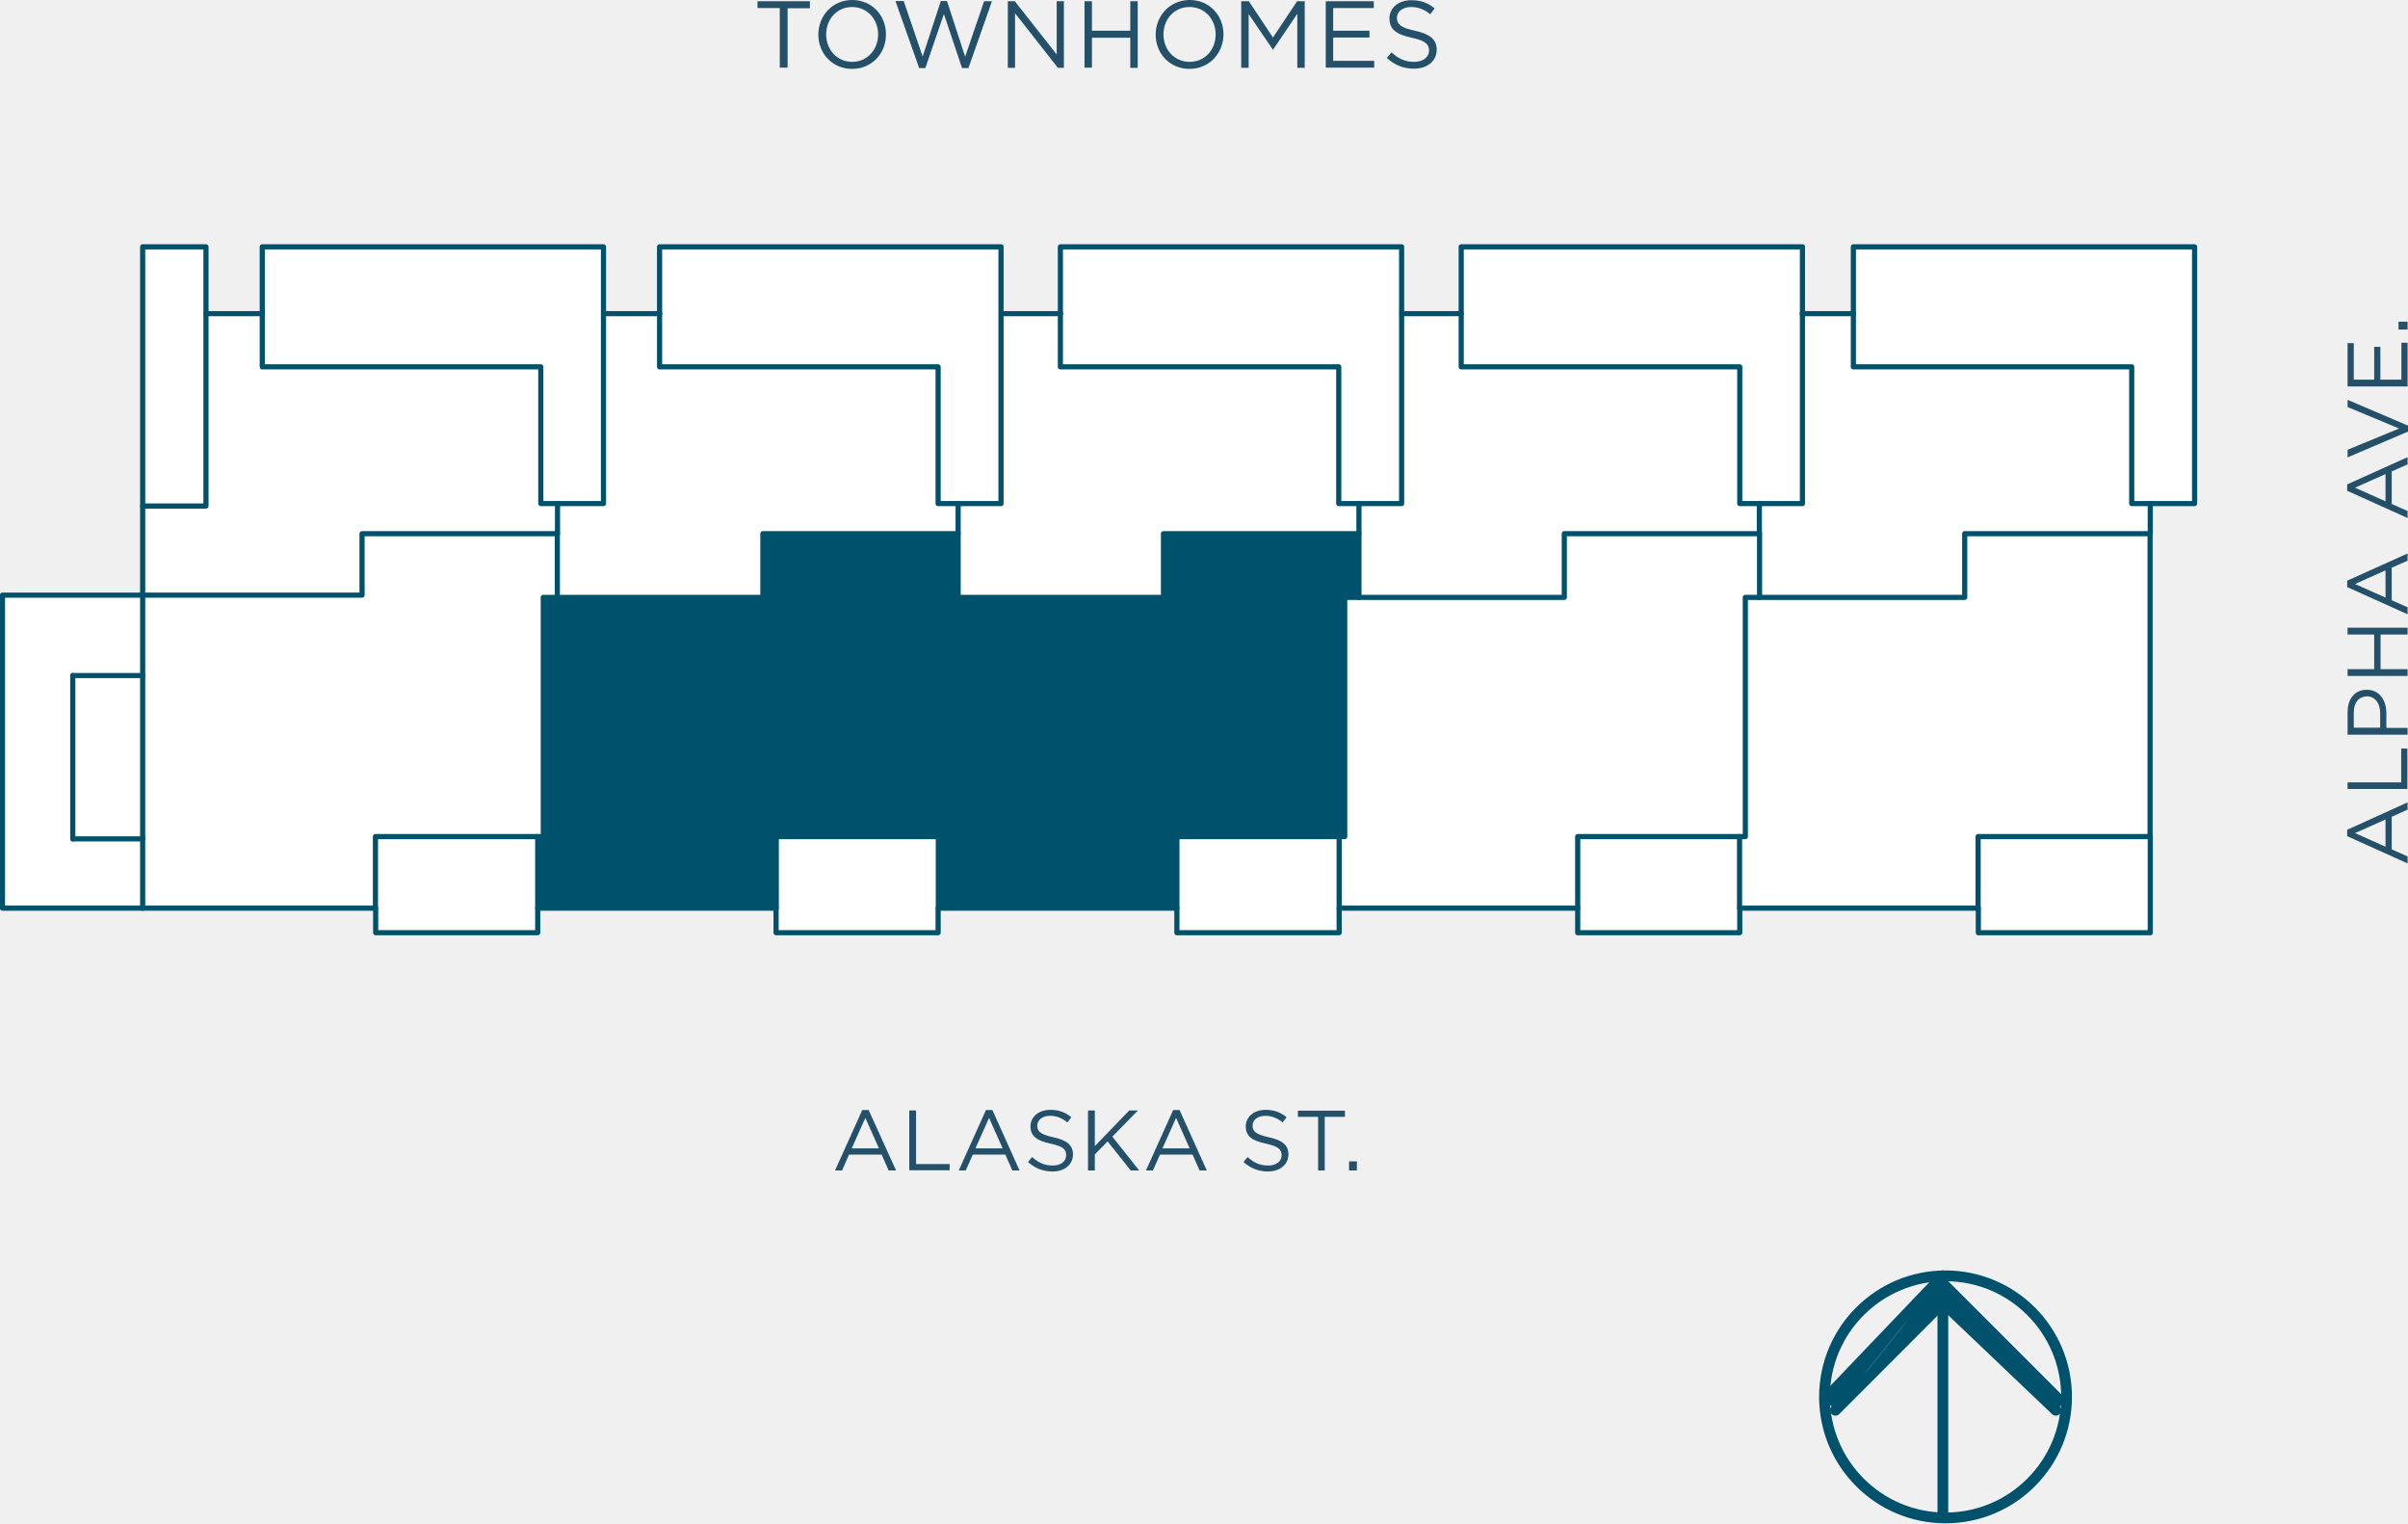
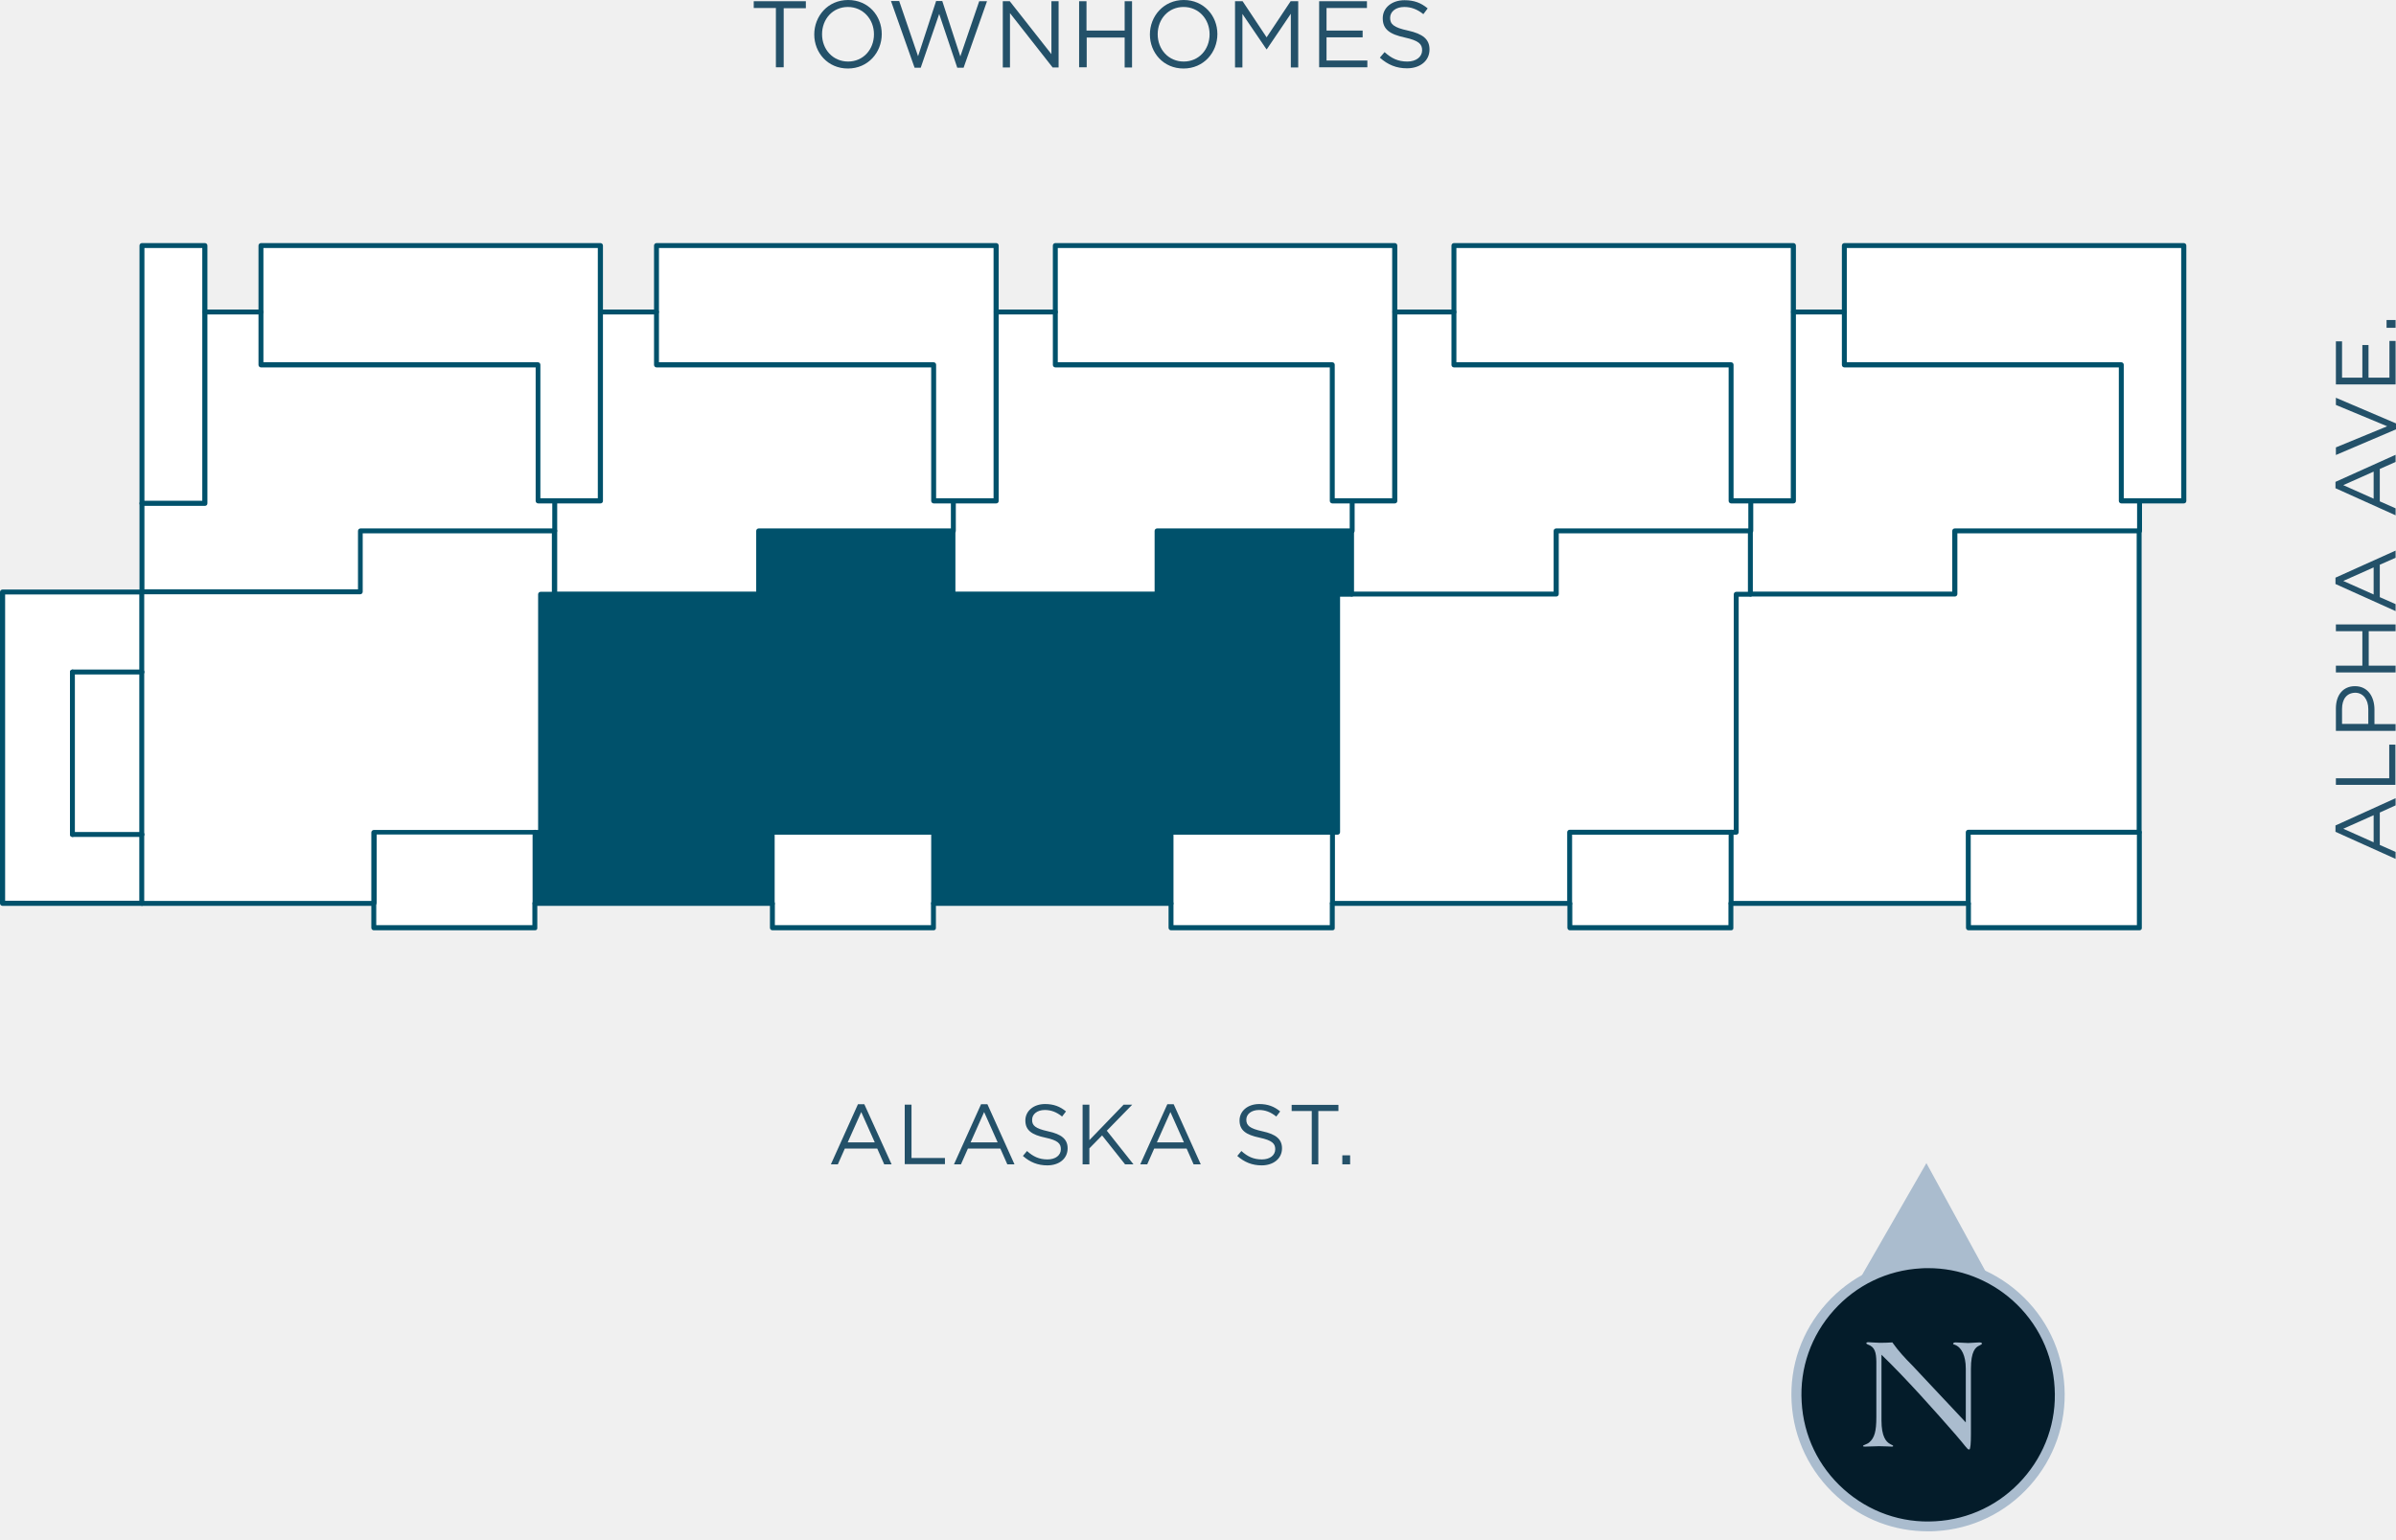
- <svg xmlns="http://www.w3.org/2000/svg" version="1.1" id="Layer_1" x="0px" y="0px" viewBox="0 0 116.79 73.87" style="enable-background:new 0 0 116.79 73.87;" xml:space="preserve">
+ <svg xmlns="http://www.w3.org/2000/svg" xmlns:xlink="http://www.w3.org/1999/xlink" version="1.1" id="Layer_1" x="0px" y="0px" viewBox="0 0 116.79 75.07" style="enable-background:new 0 0 116.79 75.07;" xml:space="preserve">
  <style type="text/css">
- 	.st0{fill:none;stroke:#00516B;stroke-width:0.522;stroke-linecap:round;stroke-linejoin:round;stroke-miterlimit:10;}
- 	.st1{fill:#00516B;}
- 	.st2{fill:none;stroke:#00516B;stroke-width:0;stroke-linecap:round;stroke-miterlimit:10;}
- 	.st3{fill:#245169;}
- 	.st4{fill:#FFFFFF;}
- 	.st5{fill:none;stroke:#00516B;stroke-width:0.25;stroke-linecap:round;stroke-linejoin:round;stroke-miterlimit:10;}
+ 	.st0{fill:#AABCCE;}
+ 	.st1{fill:#041C2A;}
+ 	.st2{enable-background:new    ;}
+ 	.st3{clip-path:url(#SVGID_2_);}
+ 	.st4{fill:#245169;}
+ 	.st5{fill:#FFFFFF;}
+ 	.st6{fill:#00516B;}
</style>
-   <line class="st0" x1="94.23" y1="73.6" x2="94.23" y2="61.87" />
-   <line class="st0" x1="99.71" y1="68.39" x2="94.23" y2="63.17" />
-   <path class="st1" d="M94.23,61.87l5.48,6.52l-5.48-5.21V61.87z M100.23,67.87l-6-6l5.48,6.52L100.23,67.87z" />
-   <path class="st2" d="M94.23,61.87l5.48,6.52l-5.48-5.21V61.87z M100.23,67.87l-6-6l5.48,6.52L100.23,67.87z" />
  <g>
-     <path class="st0" d="M94.36,61.87c-3.24,0-5.87,2.63-5.87,5.87c0,3.24,2.63,5.87,5.87,5.87c3.24,0,5.87-2.63,5.87-5.87   C100.23,64.5,97.6,61.87,94.36,61.87" />
-     <line class="st0" x1="94.23" y1="61.87" x2="88.5" y2="67.87" />
-     <line class="st0" x1="89.02" y1="68.39" x2="94.23" y2="63.17" />
-     <path class="st1" d="M94.23,61.87l-5.21,6.52l5.21-5.21V61.87z M88.5,67.87l5.74-6l-5.21,6.52L88.5,67.87z" />
-     <path class="st2" d="M94.23,61.87l-5.21,6.52l5.21-5.21V61.87z M88.5,67.87l5.74-6l-5.21,6.52L88.5,67.87z" />
+     <g>
+       <g>
+         <g>
+           <polygon class="st0" points="93.9,56.7 90.72,62.23 96.96,62.3     " />
+         </g>
+         <g>
+           <path class="st1" d="M94.05,61.62c3.55,0.04,6.39,2.94,6.35,6.48c-0.04,3.55-2.94,6.39-6.48,6.35      c-3.55-0.04-6.39-2.94-6.35-6.48C87.59,64.44,90.5,61.58,94.05,61.62" />
+         </g>
+       </g>
+       <g class="st2">
+         <path class="st0" d="M91.46,66.37c-0.01-0.42-0.06-0.71-0.42-0.83c-0.04-0.02-0.07-0.04-0.07-0.05c0-0.03,0.02-0.06,0.1-0.06     c0.08,0,0.39,0.03,0.58,0.03c0.2,0,0.42-0.01,0.59-0.02c0.28,0.4,0.61,0.76,0.96,1.11l2.62,2.79v-2.62c0-0.67-0.23-1-0.44-1.12     c-0.1-0.06-0.18-0.06-0.18-0.09c0-0.04,0.05-0.07,0.13-0.07c0.12,0,0.46,0.03,0.61,0.03c0.16,0,0.38-0.03,0.54-0.03     c0.11,0,0.13,0.04,0.13,0.06c0,0.02-0.04,0.05-0.12,0.09c-0.2,0.08-0.42,0.29-0.42,1.14v3.18c0,0.42-0.02,0.75-0.08,0.75h-0.02     c-0.08,0-0.17-0.18-0.66-0.74c-0.96-1.1-2.37-2.69-3.6-3.88v3.2c0,0.8,0.23,1.04,0.4,1.14c0.11,0.07,0.17,0.07,0.17,0.11     c0,0.02-0.02,0.03-0.06,0.03c-0.09,0-0.35-0.02-0.63-0.02c-0.16,0-0.6,0.02-0.69,0.02c-0.06,0-0.09-0.01-0.09-0.03     c0-0.05,0.2-0.08,0.31-0.18c0.25-0.22,0.34-0.53,0.34-1.23V66.37z" />
+       </g>
+     </g>
+     <g>
+       <g>
+         <defs>
+           <rect id="SVGID_1_" x="87.13" y="56.68" transform="matrix(0.9985 -0.0553 0.0553 0.9985 -3.4893 5.2904)" width="13.46" height="18.04" />
+         </defs>
+         <clipPath id="SVGID_2_">
+           <use xlink:href="#SVGID_1_" style="overflow:visible;" />
+         </clipPath>
+         <g class="st3">
+           <path class="st0" d="M93.97,74.65c-1.64,0-3.2-0.59-4.43-1.7c-1.32-1.19-2.11-2.82-2.21-4.59c-0.1-1.78,0.5-3.48,1.69-4.81      c1.19-1.33,2.82-2.11,4.59-2.21l0.01,0.24l-0.01-0.24c1.77-0.09,3.48,0.5,4.81,1.69c1.33,1.19,2.11,2.82,2.21,4.59      c0.1,1.77-0.5,3.48-1.69,4.81c-1.19,1.33-2.82,2.11-4.59,2.21C94.22,74.65,94.1,74.65,93.97,74.65z M93.99,61.82      c-0.12,0-0.23,0-0.35,0.01c-1.65,0.09-3.16,0.82-4.26,2.05c-1.1,1.23-1.66,2.81-1.56,4.46c0.09,1.65,0.82,3.16,2.05,4.26      s2.82,1.66,4.46,1.56c1.65-0.09,3.16-0.82,4.26-2.05c1.1-1.23,1.66-2.81,1.56-4.46c-0.09-1.65-0.82-3.16-2.05-4.26      C96.96,62.38,95.51,61.82,93.99,61.82z" />
+         </g>
+       </g>
+     </g>
  </g>
  <g>
-     <path class="st3" d="M38.19,3.28h-0.37V0.39h-1.08V0.06h2.54v0.34h-1.08V3.28z" />
-     <path class="st3" d="M41.33,3.34c-0.98,0-1.64-0.77-1.64-1.66S40.35,0,41.33,0s1.64,0.77,1.64,1.66   C42.98,2.56,42.31,3.34,41.33,3.34z M41.33,0.34c-0.74,0-1.26,0.59-1.26,1.33S40.6,3,41.33,3s1.26-0.59,1.26-1.33   S42.06,0.34,41.33,0.34z" />
-     <path class="st3" d="M45.63,0.05h0.3l0.88,2.7l0.92-2.69h0.38L46.97,3.3h-0.31l-0.88-2.62L44.88,3.3h-0.3l-1.15-3.25h0.4l0.92,2.69   L45.63,0.05z" />
-     <path class="st3" d="M51.24,0.06h0.36v3.23h-0.29l-2.08-2.65v2.65h-0.35V0.06h0.34l2.03,2.58V0.06z" />
-     <path class="st3" d="M52.96,1.83v1.45H52.6V0.06h0.36v1.43h1.86V0.06h0.36v3.23h-0.36V1.83H52.96z" />
-     <path class="st3" d="M57.69,3.34c-0.98,0-1.64-0.77-1.64-1.66S56.72,0,57.7,0s1.64,0.77,1.64,1.66   C59.34,2.56,58.67,3.34,57.69,3.34z M57.69,0.34c-0.74,0-1.26,0.59-1.26,1.33S56.96,3,57.7,3s1.26-0.59,1.26-1.33   S58.43,0.34,57.69,0.34z" />
-     <path class="st3" d="M61.75,2.4h-0.02l-1.17-1.72v2.61H60.2V0.06h0.37l1.17,1.76l1.17-1.76h0.37v3.23h-0.36V0.67L61.75,2.4z" />
-     <path class="st3" d="M66.63,0.39h-1.97v1.1h1.76v0.33h-1.76v1.13h1.99v0.33h-2.35V0.06h2.33V0.39z" />
-     <path class="st3" d="M68.63,1.49c0.72,0.16,1.05,0.42,1.05,0.92c0,0.56-0.46,0.92-1.1,0.92c-0.51,0-0.93-0.17-1.32-0.52l0.23-0.27   C67.83,2.85,68.15,3,68.59,3c0.43,0,0.72-0.23,0.72-0.55c0-0.3-0.16-0.47-0.84-0.62c-0.74-0.16-1.08-0.4-1.08-0.94   c0-0.52,0.45-0.88,1.06-0.88c0.47,0,0.81,0.13,1.13,0.4l-0.21,0.28c-0.3-0.24-0.6-0.35-0.93-0.35c-0.42,0-0.69,0.23-0.69,0.53   C67.76,1.17,67.92,1.34,68.63,1.49z" />
-   </g>
-   <g>
-     <path class="st3" d="M43.46,56.76H43.1l-0.34-0.77h-1.58l-0.34,0.77H40.5l1.32-2.93h0.31L43.46,56.76z M41.97,54.21l-0.66,1.48   h1.32L41.97,54.21z" />
-     <path class="st3" d="M44.1,53.85h0.33v2.6h1.63v0.3H44.1V53.85z" />
-     <path class="st3" d="M49.45,56.76H49.1l-0.34-0.77h-1.58l-0.34,0.77H46.5l1.32-2.93h0.31L49.45,56.76z M47.97,54.21l-0.66,1.48   h1.32L47.97,54.21z" />
-     <path class="st3" d="M51.09,55.15c0.65,0.14,0.95,0.38,0.95,0.83c0,0.5-0.41,0.83-0.99,0.83c-0.46,0-0.84-0.15-1.19-0.46l0.2-0.24   c0.3,0.27,0.59,0.41,1,0.41c0.39,0,0.65-0.2,0.65-0.5c0-0.27-0.14-0.43-0.75-0.56c-0.67-0.14-0.98-0.36-0.98-0.84   c0-0.46,0.4-0.8,0.96-0.8c0.42,0,0.73,0.12,1.02,0.36l-0.19,0.25c-0.27-0.22-0.54-0.32-0.84-0.32c-0.38,0-0.62,0.21-0.62,0.47   C50.3,54.86,50.45,55.01,51.09,55.15z" />
-     <path class="st3" d="M55.25,56.76h-0.41l-1.12-1.41l-0.62,0.63v0.78h-0.33v-2.91h0.33v1.73l1.67-1.73h0.42l-1.24,1.27L55.25,56.76z   " />
-     <path class="st3" d="M58.53,56.76h-0.35l-0.34-0.77h-1.58l-0.34,0.77h-0.34l1.32-2.93h0.31L58.53,56.76z M57.04,54.21l-0.66,1.48   h1.32L57.04,54.21z" />
-     <path class="st3" d="M61.54,55.15c0.65,0.14,0.95,0.38,0.95,0.83c0,0.5-0.42,0.83-0.99,0.83c-0.46,0-0.84-0.15-1.19-0.46l0.2-0.24   c0.3,0.27,0.59,0.41,1,0.41c0.39,0,0.65-0.2,0.65-0.5c0-0.27-0.15-0.43-0.76-0.56c-0.67-0.14-0.98-0.36-0.98-0.84   c0-0.46,0.4-0.8,0.96-0.8c0.42,0,0.73,0.12,1.02,0.36l-0.19,0.25c-0.27-0.22-0.54-0.32-0.84-0.32c-0.38,0-0.62,0.21-0.62,0.47   C60.75,54.86,60.9,55.01,61.54,55.15z" />
-     <path class="st3" d="M64.26,56.76h-0.33v-2.6h-0.98v-0.3h2.28v0.3h-0.98V56.76z" />
-     <path class="st3" d="M65.43,56.76v-0.44h0.38v0.44H65.43z" />
-   </g>
-   <g>
-     <path class="st3" d="M116.77,38.91v0.35L116,39.61v1.58l0.77,0.34v0.34l-2.93-1.32v-0.31L116.77,38.91z M114.22,40.4l1.48,0.66   v-1.32L114.22,40.4z" />
-     <path class="st3" d="M113.86,38.27v-0.33h2.6V36.3h0.3v1.96H113.86z" />
-     <path class="st3" d="M115.74,34.59v0.71h1.03v0.33h-2.91v-1.09c0-0.66,0.35-1.09,0.93-1.09C115.42,33.45,115.74,33.97,115.74,34.59   z M114.16,34.56v0.73h1.28v-0.72c0-0.48-0.26-0.8-0.64-0.8C114.38,33.78,114.16,34.09,114.16,34.56z" />
-     <path class="st3" d="M115.46,32.45h1.31v0.33h-2.91v-0.33h1.29v-1.68h-1.29v-0.33h2.91v0.33h-1.31V32.45z" />
-     <path class="st3" d="M116.77,26.84v0.35L116,27.53v1.58l0.77,0.34v0.34l-2.93-1.32v-0.31L116.77,26.84z M114.22,28.32l1.48,0.66   v-1.32L114.22,28.32z" />
-     <path class="st3" d="M116.77,22.17v0.35L116,22.86v1.58l0.77,0.34v0.34l-2.93-1.32v-0.31L116.77,22.17z M114.22,23.65l1.48,0.66   v-1.32L114.22,23.65z" />
-     <path class="st3" d="M113.86,19.74v-0.35l2.93,1.25v0.29l-2.93,1.25v-0.37l2.5-1.03L113.86,19.74z" />
-     <path class="st3" d="M114.16,16.64v1.77h0.99v-1.59h0.3v1.59h1.02v-1.79h0.3v2.12h-2.91v-2.1H114.16z" />
-     <path class="st3" d="M116.77,15.98h-0.44v-0.38h0.44V15.98z" />
-   </g>
-   <g>
-     <polygon class="st4" points="89.89,11.97 89.89,15.21 87.41,15.21 87.41,11.97 70.86,11.97 70.86,15.21 67.98,15.21 67.98,11.97    51.43,11.97 51.43,15.21 48.55,15.21 48.55,11.97 31.99,11.97 31.99,15.21 29.26,15.21 29.26,11.97 12.71,11.97 12.71,15.21    9.98,15.21 9.98,11.97 6.91,11.97 6.91,24.54 6.91,28.86 0.12,28.86 0.12,44.04 6.91,44.04 7.6,44.04 18.21,44.04 18.21,45.23    26.07,45.23 26.07,44.04 37.64,44.04 37.64,45.23 45.5,45.23 45.5,44.04 57.07,44.04 57.07,45.23 64.94,45.23 64.94,44.04    76.51,44.04 76.51,45.23 84.37,45.23 84.37,44.04 95.94,44.04 95.94,45.23 104.28,45.23 104.28,40.57 104.28,25.88 104.28,24.42    106.44,24.42 106.44,11.97  " />
-     <polygon class="st4" points="104.29,25.88 104.29,40.57 95.95,40.57 95.95,44.04 84.38,44.04 84.38,40.57 84.65,40.57 84.65,28.97    85.34,28.97 95.3,28.97 95.3,25.88  " />
-     <polygon class="st4" points="85.33,25.88 85.33,28.97 84.64,28.97 84.64,40.57 84.37,40.57 76.51,40.57 76.51,44.04 64.94,44.04    64.94,40.57 65.21,40.57 65.21,28.97 65.9,28.97 75.86,28.97 75.86,25.88  " />
-     <polygon class="st1" points="65.91,25.88 65.91,28.97 65.22,28.97 65.22,40.57 64.95,40.57 57.08,40.57 57.08,44.04 45.51,44.04    45.51,40.57 45.79,40.57 45.79,28.97 46.47,28.97 56.43,28.97 56.43,25.88  " />
-     <polygon class="st1" points="46.47,25.88 46.47,28.97 45.79,28.97 45.79,40.57 45.51,40.57 37.65,40.57 37.65,44.04 26.08,44.04    26.08,40.57 26.36,40.57 26.36,28.97 27.04,28.97 37,28.97 37,25.88  " />
-     <polygon class="st4" points="27.04,25.88 27.04,28.97 26.36,28.97 26.36,40.57 26.08,40.57 18.22,40.57 18.22,44.04 7.61,44.04    6.92,44.04 6.92,40.68 6.92,32.76 6.92,28.86 17.57,28.86 17.57,25.88  " />
-     <line class="st5" x1="104.29" y1="25.88" x2="104.29" y2="24.42" />
-     <line class="st5" x1="85.33" y1="25.88" x2="85.33" y2="24.42" />
-     <line class="st5" x1="65.91" y1="25.88" x2="65.91" y2="24.42" />
-     <line class="st5" x1="46.47" y1="25.88" x2="46.47" y2="24.42" />
-     <line class="st5" x1="27.04" y1="25.88" x2="27.04" y2="24.42" />
-     <line class="st5" x1="6.92" y1="28.86" x2="6.92" y2="24.54" />
-     <line class="st5" x1="9.99" y1="15.21" x2="12.72" y2="15.21" />
-     <line class="st5" x1="29.27" y1="15.21" x2="32" y2="15.21" />
-     <line class="st5" x1="48.56" y1="15.21" x2="51.44" y2="15.21" />
-     <line class="st5" x1="67.99" y1="15.21" x2="70.87" y2="15.21" />
-     <line class="st5" x1="87.41" y1="15.21" x2="89.89" y2="15.21" />
-     <polyline class="st5" points="18.22,44.04 18.22,45.23 26.08,45.23 26.08,44.04  " />
-     <polyline class="st5" points="37.64,44.04 37.64,45.23 45.5,45.23 45.5,44.04  " />
-     <polyline class="st5" points="57.08,44.04 57.08,45.23 64.95,45.23 64.95,44.04  " />
-     <polyline class="st5" points="76.52,44.04 76.52,45.23 84.38,45.23 84.38,44.04  " />
-     <polyline class="st5" points="95.95,44.04 95.95,45.23 104.29,45.23 104.29,40.57  " />
-     <polygon class="st5" points="31.99,15.21 31.99,11.97 48.55,11.97 48.55,15.21 48.55,24.42 46.46,24.42 45.5,24.42 45.5,17.79    31.99,17.79  " />
-     <polygon class="st5" points="51.43,15.21 51.43,11.97 67.98,11.97 67.98,15.21 67.98,24.42 65.9,24.42 64.93,24.42 64.93,17.79    51.43,17.79  " />
-     <polygon class="st5" points="70.87,15.21 70.87,11.97 87.42,11.97 87.42,15.21 87.42,24.42 85.34,24.42 84.38,24.42 84.38,17.79    70.87,17.79  " />
-     <polygon class="st5" points="89.89,15.21 89.89,11.97 106.44,11.97 106.44,24.42 104.28,24.42 103.39,24.42 103.39,17.79    89.89,17.79  " />
-     <polygon class="st5" points="12.72,15.21 12.72,11.97 29.27,11.97 29.27,15.21 29.27,24.42 27.04,24.42 26.23,24.42 26.23,17.79    12.72,17.79  " />
-     <polygon class="st5" points="6.92,24.54 9.99,24.54 9.99,15.21 9.99,11.97 6.92,11.97  " />
-     <line class="st5" x1="3.53" y1="32.76" x2="6.92" y2="32.76" />
-     <line class="st5" x1="3.53" y1="40.68" x2="6.92" y2="40.68" />
-     <polyline class="st5" points="84.37,40.57 84.37,44.04 95.94,44.04 95.94,40.57 104.28,40.57 104.28,25.88 95.29,25.88    95.29,28.97 85.33,28.97  " />
-     <polyline class="st5" points="64.95,40.57 64.95,44.04 76.52,44.04 76.52,40.57 84.38,40.57 84.65,40.57 84.65,28.97 85.34,28.97    85.34,25.88 75.87,25.88 75.87,28.97 65.91,28.97  " />
-     <polyline class="st5" points="45.51,40.57 45.51,44.04 57.08,44.04 57.08,40.57 64.95,40.57 65.22,40.57 65.22,28.97 65.91,28.97    65.91,25.88 56.43,25.88 56.43,28.97 46.47,28.97  " />
-     <polyline class="st5" points="26.08,40.57 26.08,44.04 37.65,44.04 37.65,40.57 45.51,40.57 45.79,40.57 45.79,28.97 46.47,28.97    46.47,25.88 37,25.88 37,28.97 27.04,28.97  " />
-     <polyline class="st5" points="6.92,44.04 7.6,44.04 18.21,44.04 18.21,40.57 26.07,40.57 26.35,40.57 26.35,28.97 27.03,28.97    27.03,25.88 17.56,25.88 17.56,28.86 6.92,28.86  " />
-     <polygon class="st5" points="6.92,44.04 0.12,44.04 0.12,28.86 6.92,28.86 6.92,32.76 6.92,40.68  " />
-     <line class="st5" x1="3.53" y1="40.68" x2="3.53" y2="32.76" />
+     <g>
+       <g>
+         <g>
+           <path class="st4" d="M38.19,3.28h-0.37V0.39h-1.08V0.06h2.54v0.34h-1.08V3.28z" />
+           <path class="st4" d="M41.33,3.34c-0.98,0-1.64-0.77-1.64-1.66S40.35,0,41.34,0s1.64,0.77,1.64,1.66      C42.98,2.56,42.31,3.34,41.33,3.34z M41.33,0.34c-0.74,0-1.26,0.59-1.26,1.33S40.6,3,41.34,3s1.26-0.59,1.26-1.33      S42.06,0.34,41.33,0.34z" />
+           <path class="st4" d="M45.63,0.05h0.3l0.88,2.7l0.92-2.69h0.38L46.97,3.3h-0.31l-0.88-2.62L44.88,3.3h-0.3l-1.15-3.25h0.4      l0.92,2.69L45.63,0.05z" />
+           <path class="st4" d="M51.24,0.06h0.36v3.23h-0.29l-2.08-2.65v2.65h-0.35V0.06h0.34l2.03,2.58V0.06z" />
+           <path class="st4" d="M52.97,1.83v1.45H52.6V0.06h0.36v1.43h1.86V0.06h0.36v3.23h-0.36V1.83H52.97z" />
+           <path class="st4" d="M57.69,3.34c-0.98,0-1.64-0.77-1.64-1.66S56.72,0,57.7,0s1.64,0.77,1.64,1.66      C59.34,2.56,58.67,3.34,57.69,3.34z M57.69,0.34c-0.74,0-1.26,0.59-1.26,1.33S56.96,3,57.7,3s1.26-0.59,1.26-1.33      S58.43,0.34,57.69,0.34z" />
+           <path class="st4" d="M61.75,2.4h-0.02l-1.17-1.72v2.61H60.2V0.06h0.37l1.17,1.76l1.17-1.76h0.37v3.23h-0.36V0.67L61.75,2.4z" />
+           <path class="st4" d="M66.63,0.39h-1.97v1.1h1.76v0.33h-1.76v1.13h1.99v0.33H64.3V0.06h2.33V0.39z" />
+           <path class="st4" d="M68.63,1.49c0.72,0.16,1.05,0.42,1.05,0.92c0,0.56-0.46,0.92-1.1,0.92c-0.51,0-0.93-0.17-1.32-0.52      l0.23-0.27C67.83,2.85,68.15,3,68.6,3c0.43,0,0.72-0.23,0.72-0.55c0-0.3-0.16-0.47-0.84-0.62c-0.74-0.16-1.08-0.4-1.08-0.94      c0-0.52,0.45-0.88,1.06-0.88c0.47,0,0.81,0.13,1.13,0.4l-0.21,0.28c-0.3-0.24-0.6-0.35-0.93-0.35c-0.42,0-0.69,0.23-0.69,0.53      C67.76,1.17,67.92,1.34,68.63,1.49z" />
+         </g>
+         <g>
+           <path class="st4" d="M43.46,56.76H43.1l-0.34-0.77h-1.58l-0.34,0.77H40.5l1.32-2.93h0.31L43.46,56.76z M41.98,54.21l-0.66,1.48      h1.32L41.98,54.21z" />
+           <path class="st4" d="M44.1,53.85h0.33v2.6h1.63v0.3H44.1V53.85z" />
+           <path class="st4" d="M49.45,56.76H49.1l-0.34-0.77h-1.58l-0.34,0.77H46.5l1.32-2.93h0.31L49.45,56.76z M47.97,54.21l-0.66,1.48      h1.32L47.97,54.21z" />
+           <path class="st4" d="M51.09,55.15c0.65,0.14,0.95,0.38,0.95,0.83c0,0.5-0.41,0.83-0.99,0.83c-0.46,0-0.84-0.15-1.19-0.46      l0.2-0.24c0.3,0.27,0.59,0.41,1,0.41c0.39,0,0.65-0.2,0.65-0.5c0-0.27-0.14-0.43-0.75-0.56c-0.67-0.14-0.98-0.36-0.98-0.84      c0-0.46,0.4-0.8,0.96-0.8c0.42,0,0.73,0.12,1.02,0.36l-0.19,0.25c-0.27-0.22-0.54-0.32-0.84-0.32c-0.38,0-0.62,0.21-0.62,0.47      C50.3,54.86,50.45,55.01,51.09,55.15z" />
+           <path class="st4" d="M55.25,56.76h-0.41l-1.12-1.41l-0.62,0.63v0.78h-0.33v-2.91h0.33v1.73l1.67-1.73h0.42l-1.24,1.27      L55.25,56.76z" />
+           <path class="st4" d="M58.53,56.76h-0.35l-0.34-0.77h-1.58l-0.34,0.77h-0.34l1.32-2.93h0.31L58.53,56.76z M57.05,54.21      l-0.66,1.48h1.32L57.05,54.21z" />
+           <path class="st4" d="M61.54,55.15c0.65,0.14,0.95,0.38,0.95,0.83c0,0.5-0.42,0.83-0.99,0.83c-0.46,0-0.84-0.15-1.19-0.46      l0.2-0.24c0.3,0.27,0.59,0.41,1,0.41c0.39,0,0.65-0.2,0.65-0.5c0-0.27-0.15-0.43-0.76-0.56c-0.67-0.14-0.98-0.36-0.98-0.84      c0-0.46,0.4-0.8,0.96-0.8c0.42,0,0.73,0.12,1.02,0.36l-0.19,0.25c-0.27-0.22-0.54-0.32-0.84-0.32c-0.38,0-0.62,0.21-0.62,0.47      C60.75,54.86,60.9,55.01,61.54,55.15z" />
+           <path class="st4" d="M64.27,56.76h-0.33v-2.6h-0.98v-0.3h2.28v0.3h-0.98V56.76z" />
+           <path class="st4" d="M65.43,56.76v-0.44h0.38v0.44H65.43z" />
+         </g>
+         <g>
+           <path class="st4" d="M116.77,38.91v0.35L116,39.61v1.58l0.77,0.34v0.34l-2.93-1.32v-0.31L116.77,38.91z M114.22,40.4l1.48,0.66      v-1.32L114.22,40.4z" />
+           <path class="st4" d="M113.86,38.27v-0.33h2.6V36.3h0.3v1.96H113.86z" />
+           <path class="st4" d="M115.74,34.59v0.71h1.03v0.33h-2.91v-1.09c0-0.66,0.35-1.09,0.93-1.09      C115.42,33.45,115.74,33.97,115.74,34.59z M114.16,34.56v0.73h1.28v-0.72c0-0.48-0.26-0.8-0.64-0.8      C114.38,33.78,114.16,34.09,114.16,34.56z" />
+           <path class="st4" d="M115.46,32.45h1.31v0.33h-2.91v-0.33h1.29v-1.68h-1.29v-0.33h2.91v0.33h-1.31V32.45z" />
+           <path class="st4" d="M116.77,26.84v0.35L116,27.53v1.58l0.77,0.34v0.34l-2.93-1.32v-0.31L116.77,26.84z M114.22,28.32l1.48,0.66      v-1.32L114.22,28.32z" />
+           <path class="st4" d="M116.77,22.17v0.35L116,22.86v1.58l0.77,0.34v0.34l-2.93-1.32v-0.31L116.77,22.17z M114.22,23.65l1.48,0.66      v-1.32L114.22,23.65z" />
+           <path class="st4" d="M113.86,19.74v-0.35l2.93,1.25v0.29l-2.93,1.25v-0.37l2.5-1.03L113.86,19.74z" />
+           <path class="st4" d="M114.16,16.64v1.77h0.99v-1.59h0.3v1.59h1.02v-1.79h0.3v2.12h-2.91v-2.1H114.16z" />
+           <path class="st4" d="M116.77,15.98h-0.44V15.6h0.44V15.98z" />
+         </g>
+         <g>
+           <g>
+             <polygon class="st5" points="89.9,11.97 89.9,15.21 87.42,15.21 87.42,11.97 70.87,11.97 70.87,15.21 67.99,15.21 67.99,11.97        51.44,11.97 51.44,15.21 48.56,15.21 48.56,11.97 32,11.97 32,15.21 29.27,15.21 29.27,11.97 12.72,11.97 12.72,15.21        9.99,15.21 9.99,11.97 6.92,11.97 6.92,24.54 6.92,28.86 0.13,28.86 0.13,44.04 6.92,44.04 7.61,44.04 18.22,44.04        18.22,45.23 26.08,45.23 26.08,44.04 37.65,44.04 37.65,45.23 45.51,45.23 45.51,44.04 57.08,44.04 57.08,45.23 64.95,45.23        64.95,44.04 76.52,44.04 76.52,45.23 84.38,45.23 84.38,44.04 95.95,44.04 95.95,45.23 104.29,45.23 104.29,40.57        104.29,25.88 104.29,24.42 106.45,24.42 106.45,11.97      " />
+           </g>
+           <g>
+             <polygon class="st5" points="104.29,25.88 104.29,40.57 95.95,40.57 95.95,44.04 84.38,44.04 84.38,40.57 84.65,40.57        84.65,28.97 85.34,28.97 95.3,28.97 95.3,25.88      " />
+           </g>
+           <g>
+             <polygon class="st5" points="85.34,25.88 85.34,28.97 84.65,28.97 84.65,40.57 84.38,40.57 76.52,40.57 76.52,44.04        64.95,44.04 64.95,40.57 65.22,40.57 65.22,28.97 65.91,28.97 75.87,28.97 75.87,25.88      " />
+           </g>
+           <g>
+             <polygon class="st6" points="65.91,25.88 65.91,28.97 65.22,28.97 65.22,40.57 64.95,40.57 57.08,40.57 57.08,44.04        45.51,44.04 45.51,40.57 45.79,40.57 45.79,28.97 46.47,28.97 56.43,28.97 56.43,25.88      " />
+           </g>
+           <g>
+             <polygon class="st6" points="46.47,25.88 46.47,28.97 45.79,28.97 45.79,40.57 45.51,40.57 37.65,40.57 37.65,44.04        26.08,44.04 26.08,40.57 26.36,40.57 26.36,28.97 27.04,28.97 37,28.97 37,25.88      " />
+           </g>
+           <g>
+             <polygon class="st5" points="27.04,25.88 27.04,28.97 26.36,28.97 26.36,40.57 26.08,40.57 18.22,40.57 18.22,44.04        7.61,44.04 6.92,44.04 6.92,40.68 6.92,32.76 6.92,28.86 17.57,28.86 17.57,25.88      " />
+           </g>
+           <g>
+             <path class="st6" d="M104.29,26c-0.07,0-0.12-0.06-0.12-0.12v-1.46c0-0.07,0.06-0.12,0.12-0.12s0.12,0.06,0.12,0.12v1.46       C104.41,25.95,104.35,26,104.29,26z" />
+           </g>
+           <g>
+             <path class="st6" d="M85.34,26c-0.07,0-0.12-0.06-0.12-0.12v-1.46c0-0.07,0.06-0.12,0.12-0.12s0.12,0.06,0.12,0.12v1.46       C85.46,25.95,85.4,26,85.34,26z" />
+           </g>
+           <g>
+             <path class="st6" d="M65.91,26c-0.07,0-0.12-0.06-0.12-0.12v-1.46c0-0.07,0.06-0.12,0.12-0.12s0.12,0.06,0.12,0.12v1.46       C66.03,25.95,65.98,26,65.91,26z" />
+           </g>
+           <g>
+             <path class="st6" d="M46.47,26c-0.07,0-0.12-0.06-0.12-0.12v-1.46c0-0.07,0.06-0.12,0.12-0.12s0.12,0.06,0.12,0.12v1.46       C46.59,25.95,46.54,26,46.47,26z" />
+           </g>
+           <g>
+             <path class="st6" d="M27.04,26c-0.07,0-0.12-0.06-0.12-0.12v-1.46c0-0.07,0.06-0.12,0.12-0.12s0.12,0.06,0.12,0.12v1.46       C27.16,25.95,27.1,26,27.04,26z" />
+           </g>
+           <g>
+             <path class="st6" d="M6.92,28.98c-0.07,0-0.12-0.06-0.12-0.12v-4.32c0-0.07,0.06-0.12,0.12-0.12s0.12,0.06,0.12,0.12v4.32       C7.04,28.93,6.98,28.98,6.92,28.98z" />
+           </g>
+           <g>
+             <path class="st6" d="M12.72,15.33H9.99c-0.07,0-0.12-0.06-0.12-0.12s0.06-0.12,0.12-0.12h2.73c0.07,0,0.12,0.06,0.12,0.12       S12.79,15.33,12.72,15.33z" />
+           </g>
+           <g>
+             <path class="st6" d="M32,15.33h-2.73c-0.07,0-0.12-0.06-0.12-0.12s0.06-0.12,0.12-0.12H32c0.07,0,0.12,0.06,0.12,0.12       S32.06,15.33,32,15.33z" />
+           </g>
+           <g>
+             <path class="st6" d="M51.44,15.33h-2.88c-0.07,0-0.12-0.06-0.12-0.12s0.06-0.12,0.12-0.12h2.88c0.07,0,0.12,0.06,0.12,0.12       S51.51,15.33,51.44,15.33z" />
+           </g>
+           <g>
+             <path class="st6" d="M70.87,15.33h-2.88c-0.07,0-0.12-0.06-0.12-0.12s0.06-0.12,0.12-0.12h2.88c0.07,0,0.12,0.06,0.12,0.12       S70.94,15.33,70.87,15.33z" />
+           </g>
+           <g>
+             <path class="st6" d="M89.9,15.33h-2.48c-0.07,0-0.12-0.06-0.12-0.12s0.06-0.12,0.12-0.12h2.48c0.07,0,0.12,0.06,0.12,0.12       S89.97,15.33,89.9,15.33z" />
+           </g>
+           <g>
+             <path class="st6" d="M26.08,45.35h-7.86c-0.07,0-0.12-0.06-0.12-0.12v-1.19c0-0.07,0.06-0.12,0.12-0.12s0.12,0.06,0.12,0.12       v1.06h7.61v-1.06c0-0.07,0.06-0.12,0.12-0.12s0.12,0.06,0.12,0.12v1.19C26.2,45.3,26.15,45.35,26.08,45.35z" />
+           </g>
+           <g>
+             <path class="st6" d="M45.51,45.35h-7.86c-0.07,0-0.12-0.06-0.12-0.12v-1.19c0-0.07,0.06-0.12,0.12-0.12s0.12,0.06,0.12,0.12       v1.06h7.61v-1.06c0-0.07,0.06-0.12,0.12-0.12s0.12,0.06,0.12,0.12v1.19C45.63,45.3,45.57,45.35,45.51,45.35z" />
+           </g>
+           <g>
+             <path class="st6" d="M64.95,45.35h-7.87c-0.07,0-0.12-0.06-0.12-0.12v-1.19c0-0.07,0.06-0.12,0.12-0.12s0.12,0.06,0.12,0.12       v1.06h7.62v-1.06c0-0.07,0.06-0.12,0.12-0.12s0.12,0.06,0.12,0.12v1.19C65.07,45.3,65.02,45.35,64.95,45.35z" />
+           </g>
+           <g>
+             <path class="st6" d="M84.38,45.35h-7.86c-0.07,0-0.12-0.06-0.12-0.12v-1.19c0-0.07,0.06-0.12,0.12-0.12s0.12,0.06,0.12,0.12       v1.06h7.61v-1.06c0-0.07,0.06-0.12,0.12-0.12s0.12,0.06,0.12,0.12v1.19C84.5,45.3,84.45,45.35,84.38,45.35z" />
+           </g>
+           <g>
+             <path class="st6" d="M104.29,45.35h-8.34c-0.07,0-0.12-0.06-0.12-0.12v-1.19c0-0.07,0.06-0.12,0.12-0.12s0.12,0.06,0.12,0.12       v1.06h8.09v-4.53c0-0.07,0.06-0.12,0.12-0.12s0.12,0.06,0.12,0.12v4.66C104.41,45.3,104.35,45.35,104.29,45.35z" />
+           </g>
+           <g>
+             <path class="st6" d="M48.56,24.54h-3.05c-0.07,0-0.12-0.06-0.12-0.12v-6.51H32c-0.07,0-0.12-0.06-0.12-0.12v-5.82       c0-0.07,0.06-0.12,0.12-0.12h16.56c0.07,0,0.12,0.06,0.12,0.12v12.45C48.68,24.49,48.63,24.54,48.56,24.54z M45.63,24.29h2.8       v-12.2H32.12v5.57h13.39c0.07,0,0.12,0.06,0.12,0.12V24.29z" />
+           </g>
+           <g>
+             <path class="st6" d="M67.99,24.54h-3.05c-0.07,0-0.12-0.06-0.12-0.12v-6.51H51.44c-0.07,0-0.12-0.06-0.12-0.12v-5.82       c0-0.07,0.06-0.12,0.12-0.12h16.55c0.07,0,0.12,0.06,0.12,0.12v12.45C68.11,24.49,68.06,24.54,67.99,24.54z M65.06,24.29h2.8       v-12.2h-16.3v5.57h13.38c0.07,0,0.12,0.06,0.12,0.12V24.29z" />
+           </g>
+           <g>
+             <path class="st6" d="M87.42,24.54h-3.04c-0.07,0-0.12-0.06-0.12-0.12v-6.51H70.87c-0.07,0-0.12-0.06-0.12-0.12v-5.82       c0-0.07,0.06-0.12,0.12-0.12h16.55c0.07,0,0.12,0.06,0.12,0.12v12.45C87.54,24.49,87.49,24.54,87.42,24.54z M84.5,24.29h2.79       v-12.2h-16.3v5.57h13.39c0.07,0,0.12,0.06,0.12,0.12V24.29z" />
+           </g>
+           <g>
+             <path class="st6" d="M106.45,24.54h-3.05c-0.07,0-0.12-0.06-0.12-0.12v-6.51H89.9c-0.07,0-0.12-0.06-0.12-0.12v-5.82       c0-0.07,0.06-0.12,0.12-0.12h16.55c0.07,0,0.12,0.06,0.12,0.12v12.45C106.57,24.49,106.52,24.54,106.45,24.54z M103.52,24.29       h2.8v-12.2h-16.3v5.57h13.38c0.07,0,0.12,0.06,0.12,0.12V24.29z" />
+           </g>
+           <g>
+             <path class="st6" d="M29.27,24.54h-3.04c-0.07,0-0.12-0.06-0.12-0.12v-6.51H12.72c-0.07,0-0.12-0.06-0.12-0.12v-5.82       c0-0.07,0.06-0.12,0.12-0.12h16.55c0.07,0,0.12,0.06,0.12,0.12v12.45C29.39,24.49,29.34,24.54,29.27,24.54z M26.35,24.29h2.79       v-12.2h-16.3v5.57h13.38c0.07,0,0.12,0.06,0.12,0.12V24.29z" />
+           </g>
+           <g>
+             <path class="st6" d="M9.99,24.66H6.92c-0.07,0-0.12-0.06-0.12-0.12V11.97c0-0.07,0.06-0.12,0.12-0.12h3.07       c0.07,0,0.12,0.06,0.12,0.12v12.57C10.11,24.61,10.06,24.66,9.99,24.66z M7.04,24.41h2.82V12.09H7.04V24.41z" />
+           </g>
+           <g>
+             <path class="st6" d="M6.92,32.88H3.53c-0.07,0-0.12-0.06-0.12-0.12s0.06-0.12,0.12-0.12h3.39c0.07,0,0.12,0.06,0.12,0.12       S6.99,32.88,6.92,32.88z" />
+           </g>
+           <g>
+             <path class="st6" d="M6.92,40.8H3.53c-0.07,0-0.12-0.06-0.12-0.12s0.06-0.12,0.12-0.12h3.39c0.07,0,0.12,0.06,0.12,0.12       S6.99,40.8,6.92,40.8z" />
+           </g>
+           <g>
+             <path class="st6" d="M95.95,44.16H84.38c-0.07,0-0.12-0.06-0.12-0.12v-3.47c0-0.07,0.06-0.12,0.12-0.12s0.12,0.06,0.12,0.12       v3.35h11.32v-3.35c0-0.07,0.06-0.12,0.12-0.12h8.21V26h-8.74v2.96c0,0.07-0.06,0.12-0.12,0.12h-9.96       c-0.07,0-0.12-0.06-0.12-0.12s0.06-0.12,0.12-0.12h9.83v-2.96c0-0.07,0.06-0.12,0.12-0.12h8.99c0.07,0,0.12,0.06,0.12,0.12       v14.69c0,0.07-0.06,0.12-0.12,0.12h-8.21v3.35C96.07,44.11,96.02,44.16,95.95,44.16z" />
+           </g>
+           <g>
+             <path class="st6" d="M76.52,44.16H64.95c-0.07,0-0.12-0.06-0.12-0.12v-3.47c0-0.07,0.06-0.12,0.12-0.12s0.12,0.06,0.12,0.12       v3.35h11.32v-3.35c0-0.07,0.06-0.12,0.12-0.12h8V28.97c0-0.07,0.06-0.12,0.12-0.12h0.57V26h-9.22v2.96       c0,0.07-0.06,0.12-0.12,0.12h-9.96c-0.07,0-0.12-0.06-0.12-0.12s0.06-0.12,0.12-0.12h9.83v-2.96c0-0.07,0.06-0.12,0.12-0.12       h9.47c0.07,0,0.12,0.06,0.12,0.12v3.09c0,0.07-0.06,0.12-0.12,0.12h-0.57v11.48c0,0.07-0.06,0.12-0.12,0.12h-8v3.35       C76.64,44.11,76.59,44.16,76.52,44.16z" />
+           </g>
+           <g>
+             <path class="st6" d="M57.08,44.16H45.51c-0.07,0-0.12-0.06-0.12-0.12v-3.47c0-0.07,0.06-0.12,0.12-0.12s0.12,0.06,0.12,0.12       v3.35h11.32v-3.35c0-0.07,0.06-0.12,0.12-0.12h8.01V28.97c0-0.07,0.06-0.12,0.12-0.12h0.56V26h-9.23v2.96       c0,0.07-0.06,0.12-0.12,0.12h-9.96c-0.07,0-0.12-0.06-0.12-0.12s0.06-0.12,0.12-0.12h9.83v-2.96c0-0.07,0.06-0.12,0.12-0.12       h9.48c0.07,0,0.12,0.06,0.12,0.12v3.09c0,0.07-0.06,0.12-0.12,0.12h-0.56v11.48c0,0.07-0.06,0.12-0.12,0.12H57.2v3.35       C57.2,44.11,57.15,44.16,57.08,44.16z" />
+           </g>
+           <g>
+             <path class="st6" d="M37.65,44.16H26.08c-0.07,0-0.12-0.06-0.12-0.12v-3.47c0-0.07,0.06-0.12,0.12-0.12s0.12,0.06,0.12,0.12       v3.35h11.32v-3.35c0-0.07,0.06-0.12,0.12-0.12h8.01V28.97c0-0.07,0.06-0.12,0.12-0.12h0.56V26h-9.22v2.96       c0,0.07-0.06,0.12-0.12,0.12h-9.96c-0.07,0-0.12-0.06-0.12-0.12s0.06-0.12,0.12-0.12h9.83v-2.96c0-0.07,0.06-0.12,0.12-0.12       h9.47c0.07,0,0.12,0.06,0.12,0.12v3.09c0,0.07-0.06,0.12-0.12,0.12h-0.56v11.48c0,0.07-0.06,0.12-0.12,0.12h-8.01v3.35       C37.77,44.11,37.72,44.16,37.65,44.16z" />
+           </g>
+           <g>
+             <path class="st6" d="M18.22,44.16H6.92c-0.07,0-0.12-0.06-0.12-0.12s0.06-0.12,0.12-0.12h11.18v-3.34       c0-0.07,0.06-0.12,0.12-0.12h8.01V28.97c0-0.07,0.06-0.12,0.12-0.12h0.55V26h-9.22v2.85c0,0.07-0.06,0.12-0.12,0.12H6.92       c-0.07,0-0.12-0.06-0.12-0.12s0.06-0.12,0.12-0.12h10.53v-2.85c0-0.07,0.06-0.12,0.12-0.12h9.47c0.07,0,0.12,0.06,0.12,0.12       v3.09c0,0.07-0.06,0.12-0.12,0.12h-0.55v11.47c0,0.07-0.06,0.12-0.12,0.12h-8.01v3.34C18.34,44.11,18.29,44.16,18.22,44.16z" />
+           </g>
+           <g>
+             <path class="st6" d="M6.92,44.16H0.13C0.06,44.16,0,44.11,0,44.04V28.86c0-0.07,0.06-0.12,0.12-0.12h6.79       c0.07,0,0.12,0.06,0.12,0.12v15.18C7.04,44.11,6.98,44.16,6.92,44.16z M0.25,43.91h6.54V28.98H0.25V43.91z" />
+           </g>
+           <g>
+             <path class="st6" d="M3.53,40.8c-0.07,0-0.12-0.06-0.12-0.12v-7.92c0-0.07,0.06-0.12,0.12-0.12s0.12,0.06,0.12,0.12v7.92       C3.65,40.75,3.6,40.8,3.53,40.8z" />
+           </g>
+         </g>
+       </g>
+     </g>
  </g>
</svg>
